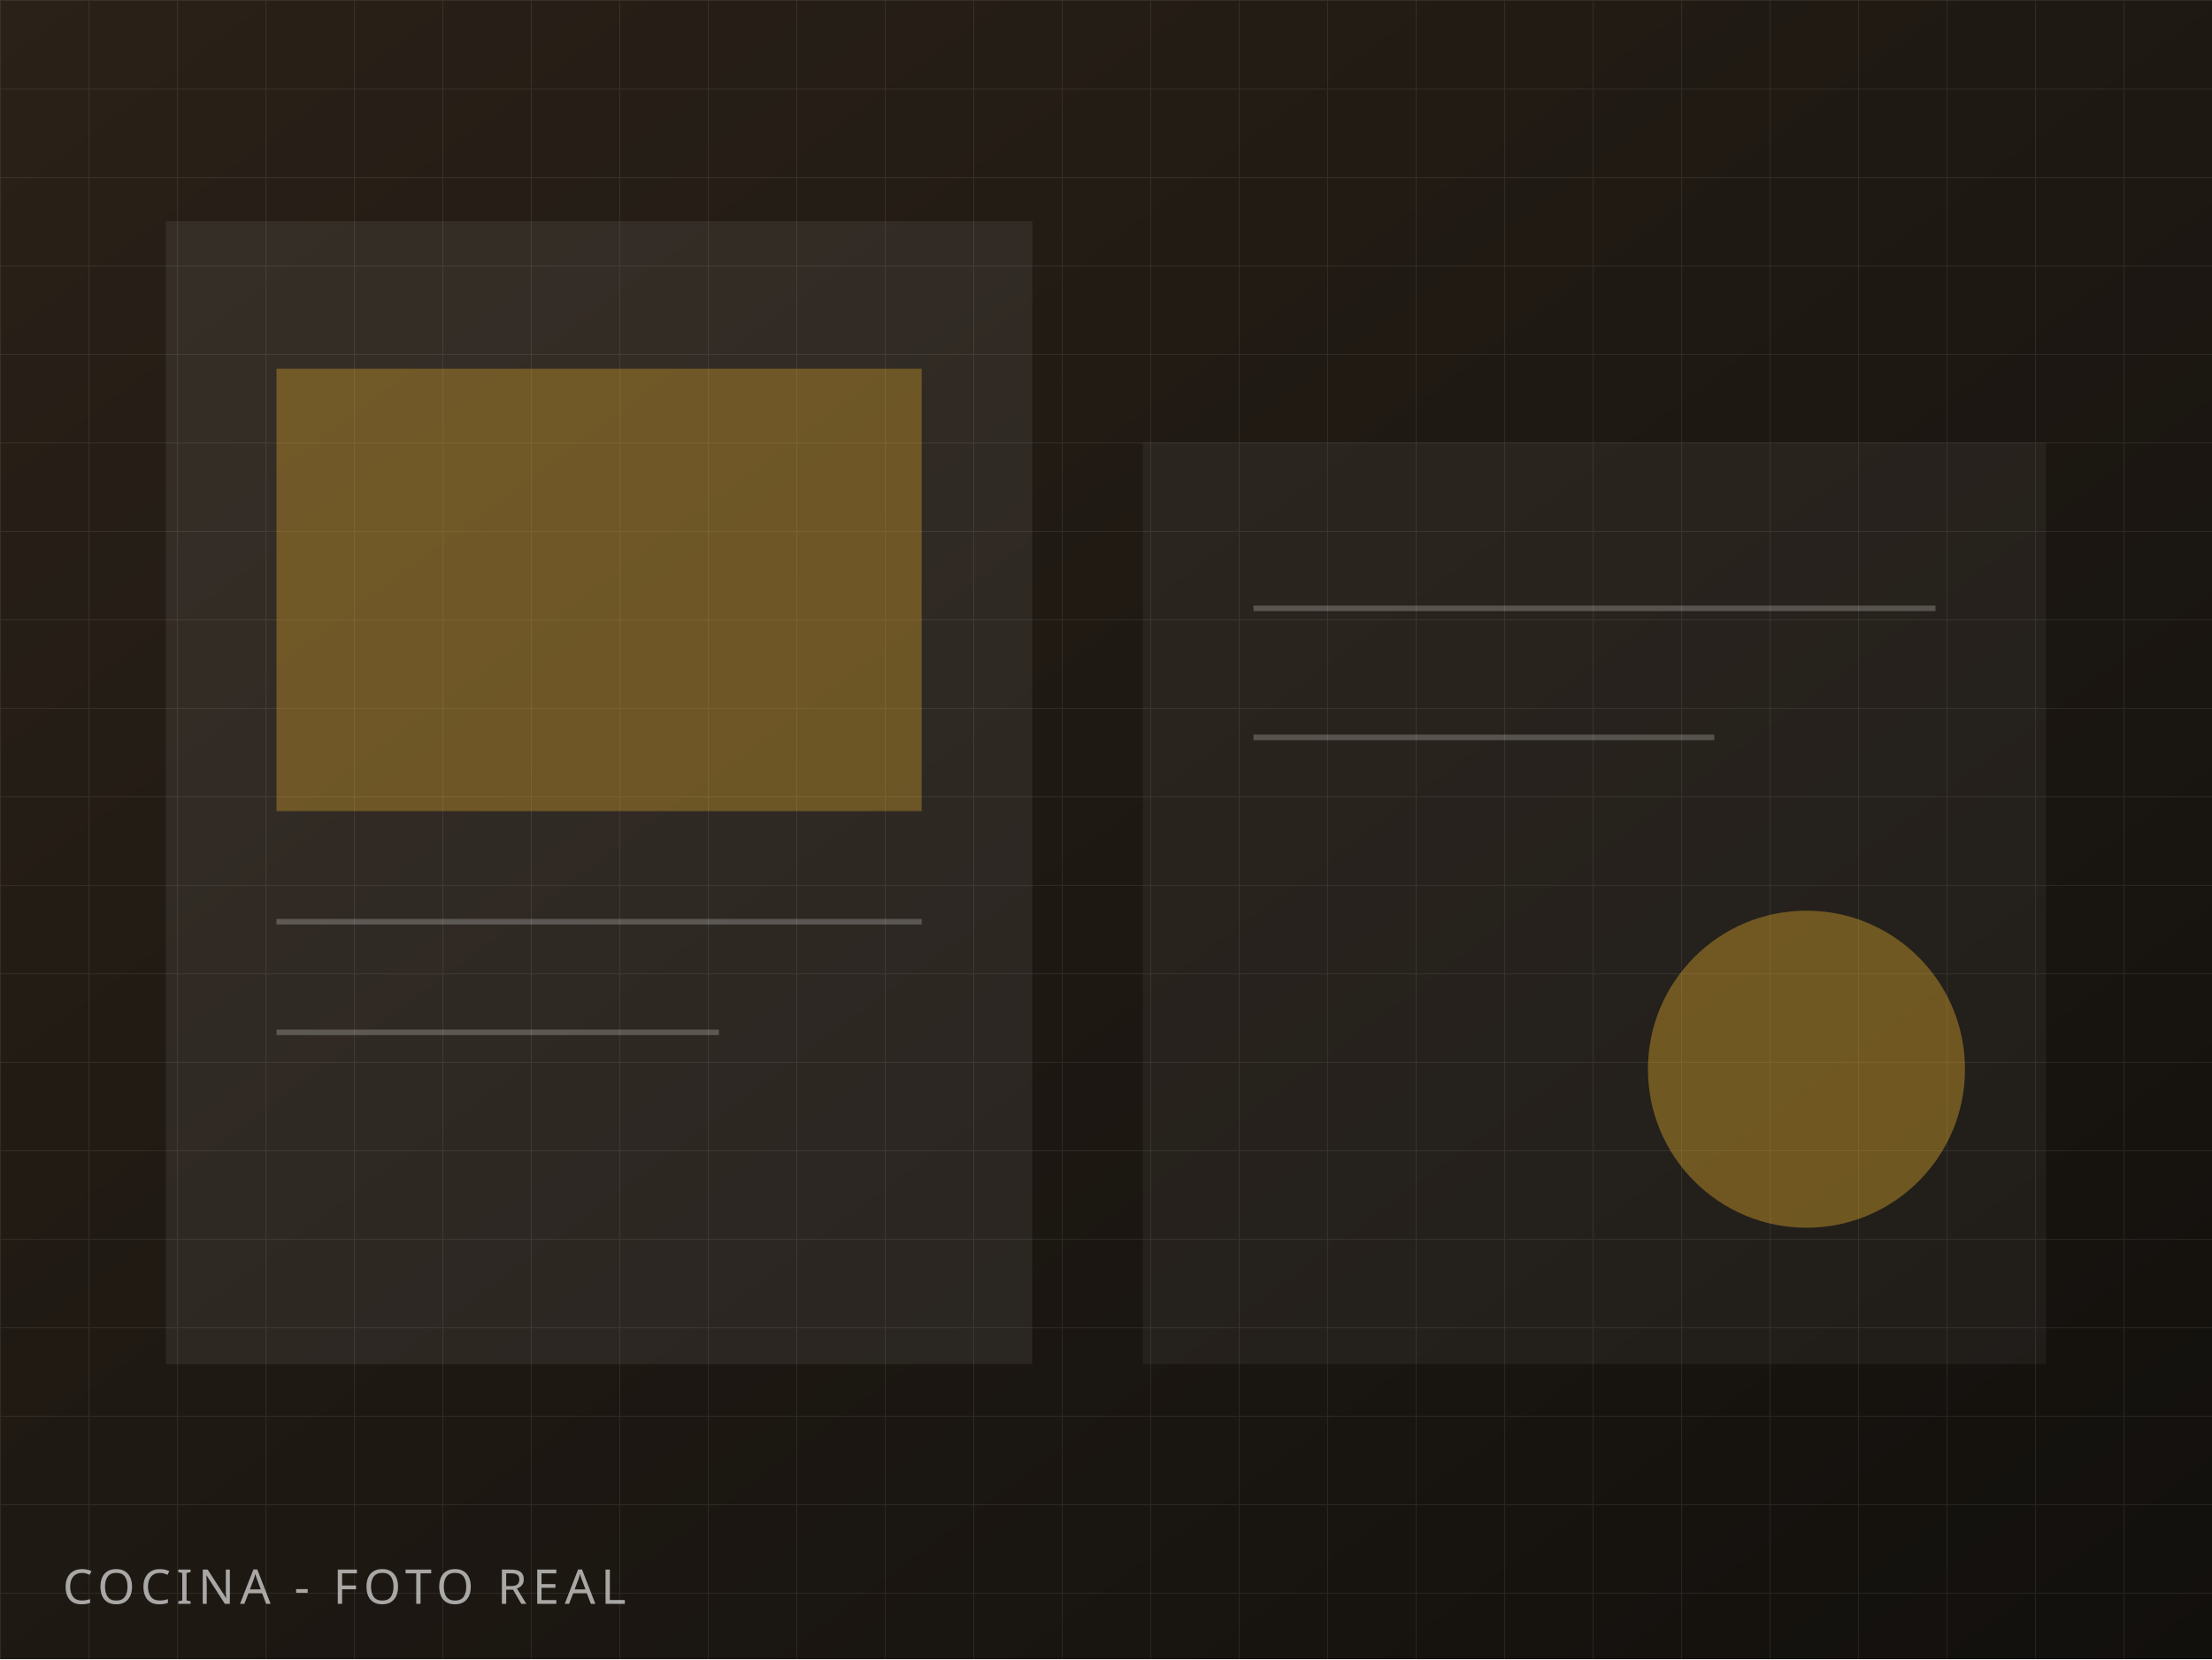
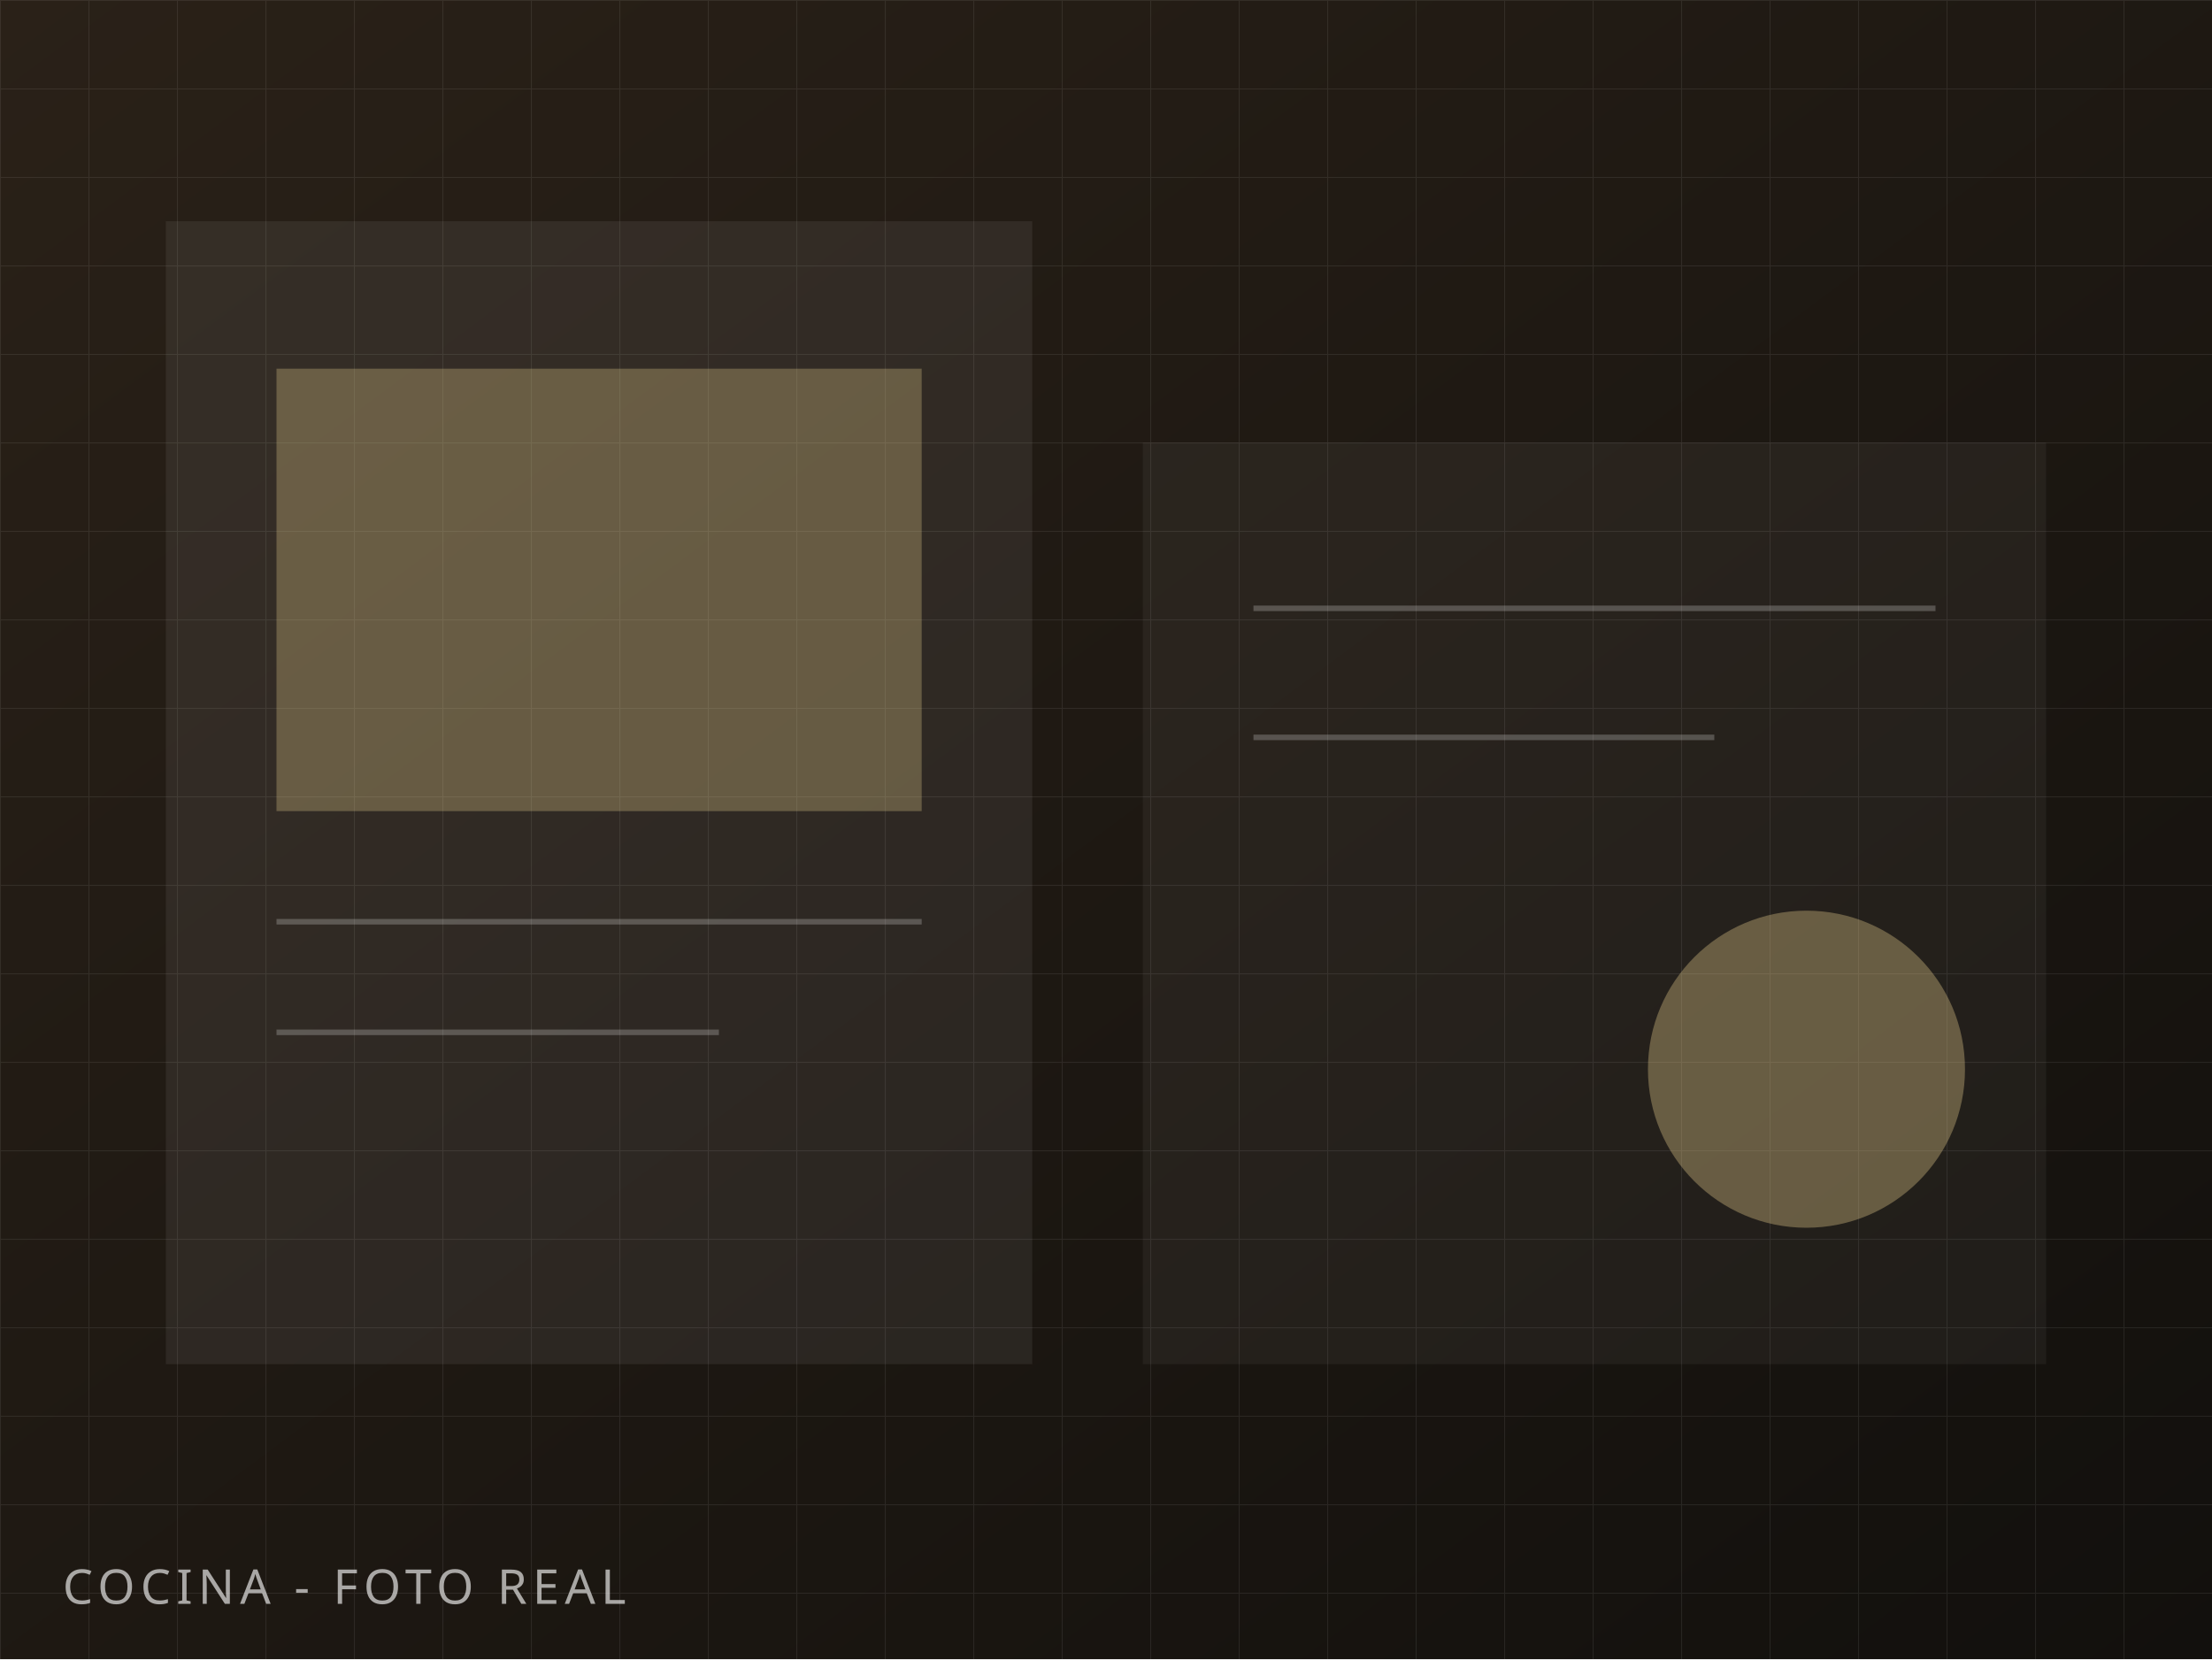
<svg xmlns="http://www.w3.org/2000/svg" viewBox="0 0 1200 900" width="1200" height="900" role="img" aria-label="COCINA - FOTO REAL">
  <defs>
    <linearGradient id="bg" x1="0" y1="0" x2="1" y2="1">
      <stop offset="0" stop-color="#2A2118" />
      <stop offset="1" stop-color="#12100D" />
    </linearGradient>
    <pattern id="grid" width="48" height="48" patternUnits="userSpaceOnUse">
      <path d="M48 0H0V48" fill="none" stroke="#FFFFFF" stroke-opacity=".08" stroke-width="1" />
    </pattern>
  </defs>
  <rect width="1200" height="900" fill="url(#bg)" />
  <rect width="1200" height="900" fill="url(#grid)" />
  <g>
    <rect x="90" y="120" width="470" height="620" fill="#FFFFFF" fill-opacity=".07" />
    <rect x="620" y="240" width="490" height="500" fill="#FFFFFF" fill-opacity=".05" />
-     <rect x="150" y="200" width="350" height="240" fill="#FFC02E" fill-opacity=".30" />
+     <rect x="150" y="200" width="350" height="240" fill="#E8CE8C" fill-opacity=".30" />
    <g stroke="#FFFFFF" stroke-opacity=".22" stroke-width="3" fill="none">
      <path d="M150 500 h350" />
      <path d="M150 560 h240" />
      <path d="M680 330 h370" />
      <path d="M680 400 h250" />
    </g>
-     <circle cx="980" cy="580" r="86" fill="#FFC02E" fill-opacity=".35" />
+     <circle cx="980" cy="580" r="86" fill="#E8CE8C" fill-opacity=".35" />
  </g>
  <g font-family="Barlow Condensed, Arial Narrow, sans-serif" fill="#FFFFFF" fill-opacity=".62">
    <text x="34" y="870" font-size="26" letter-spacing="3">COCINA - FOTO REAL</text>
  </g>
</svg>
